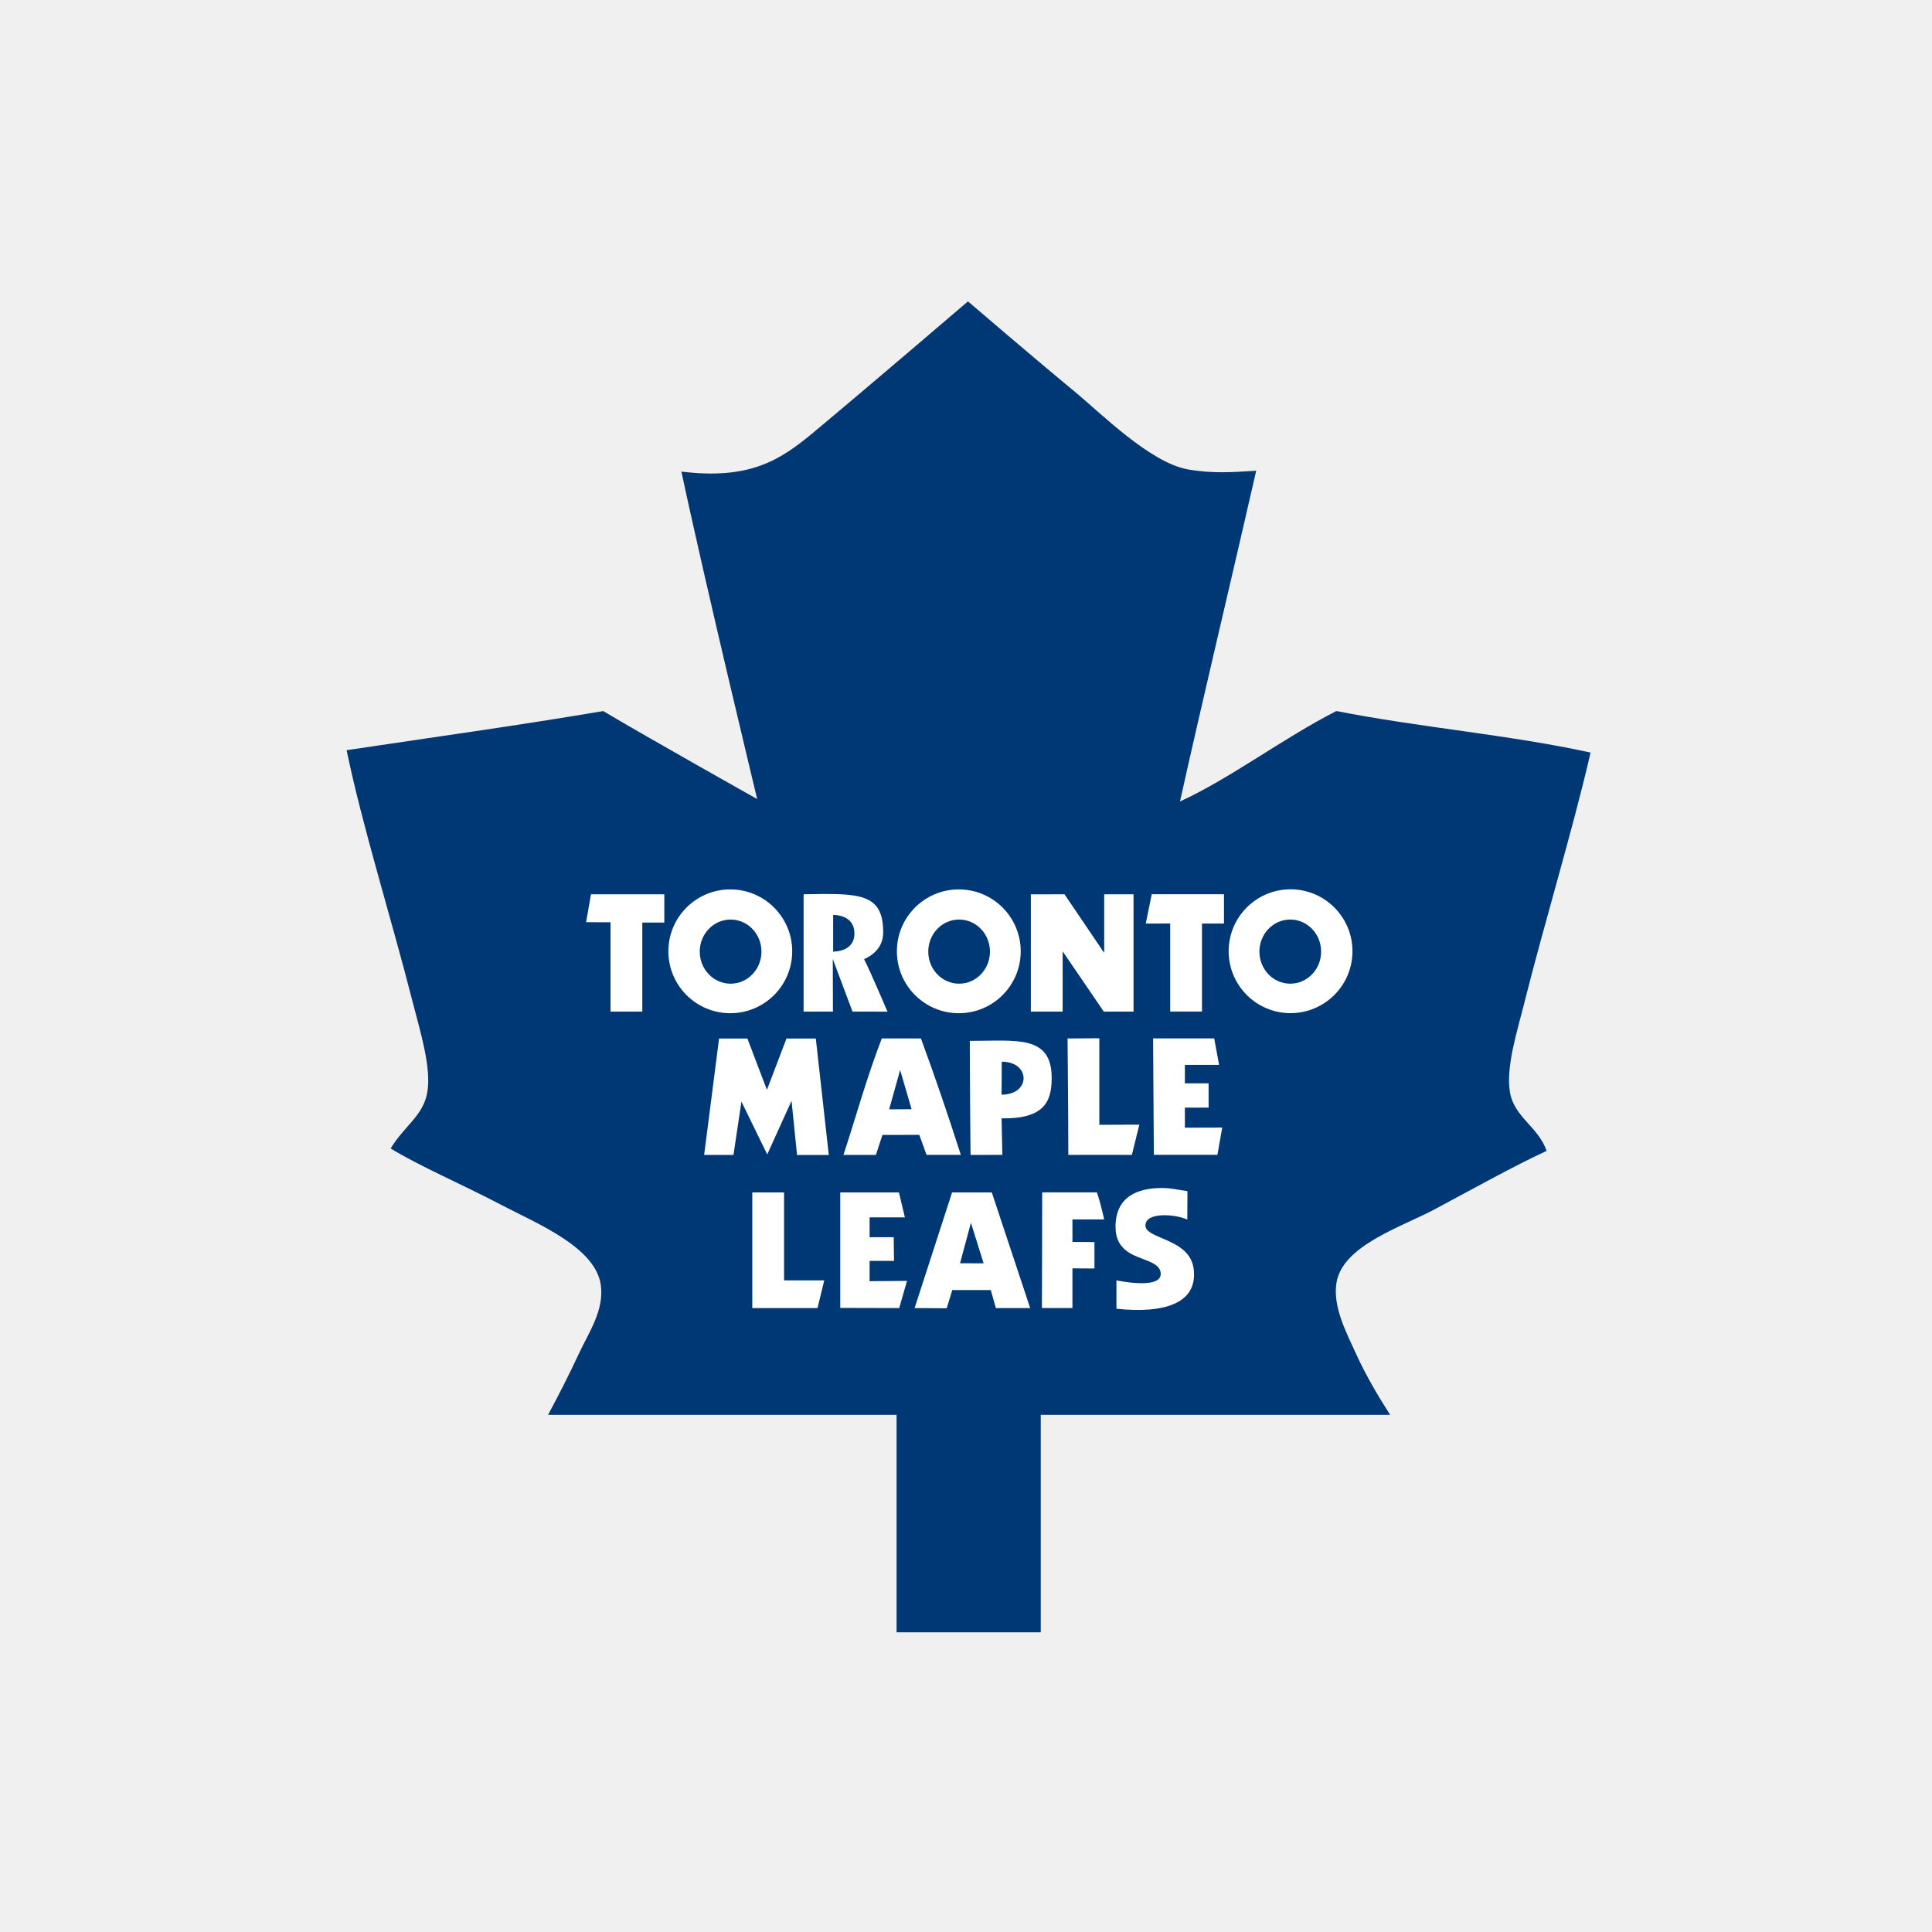
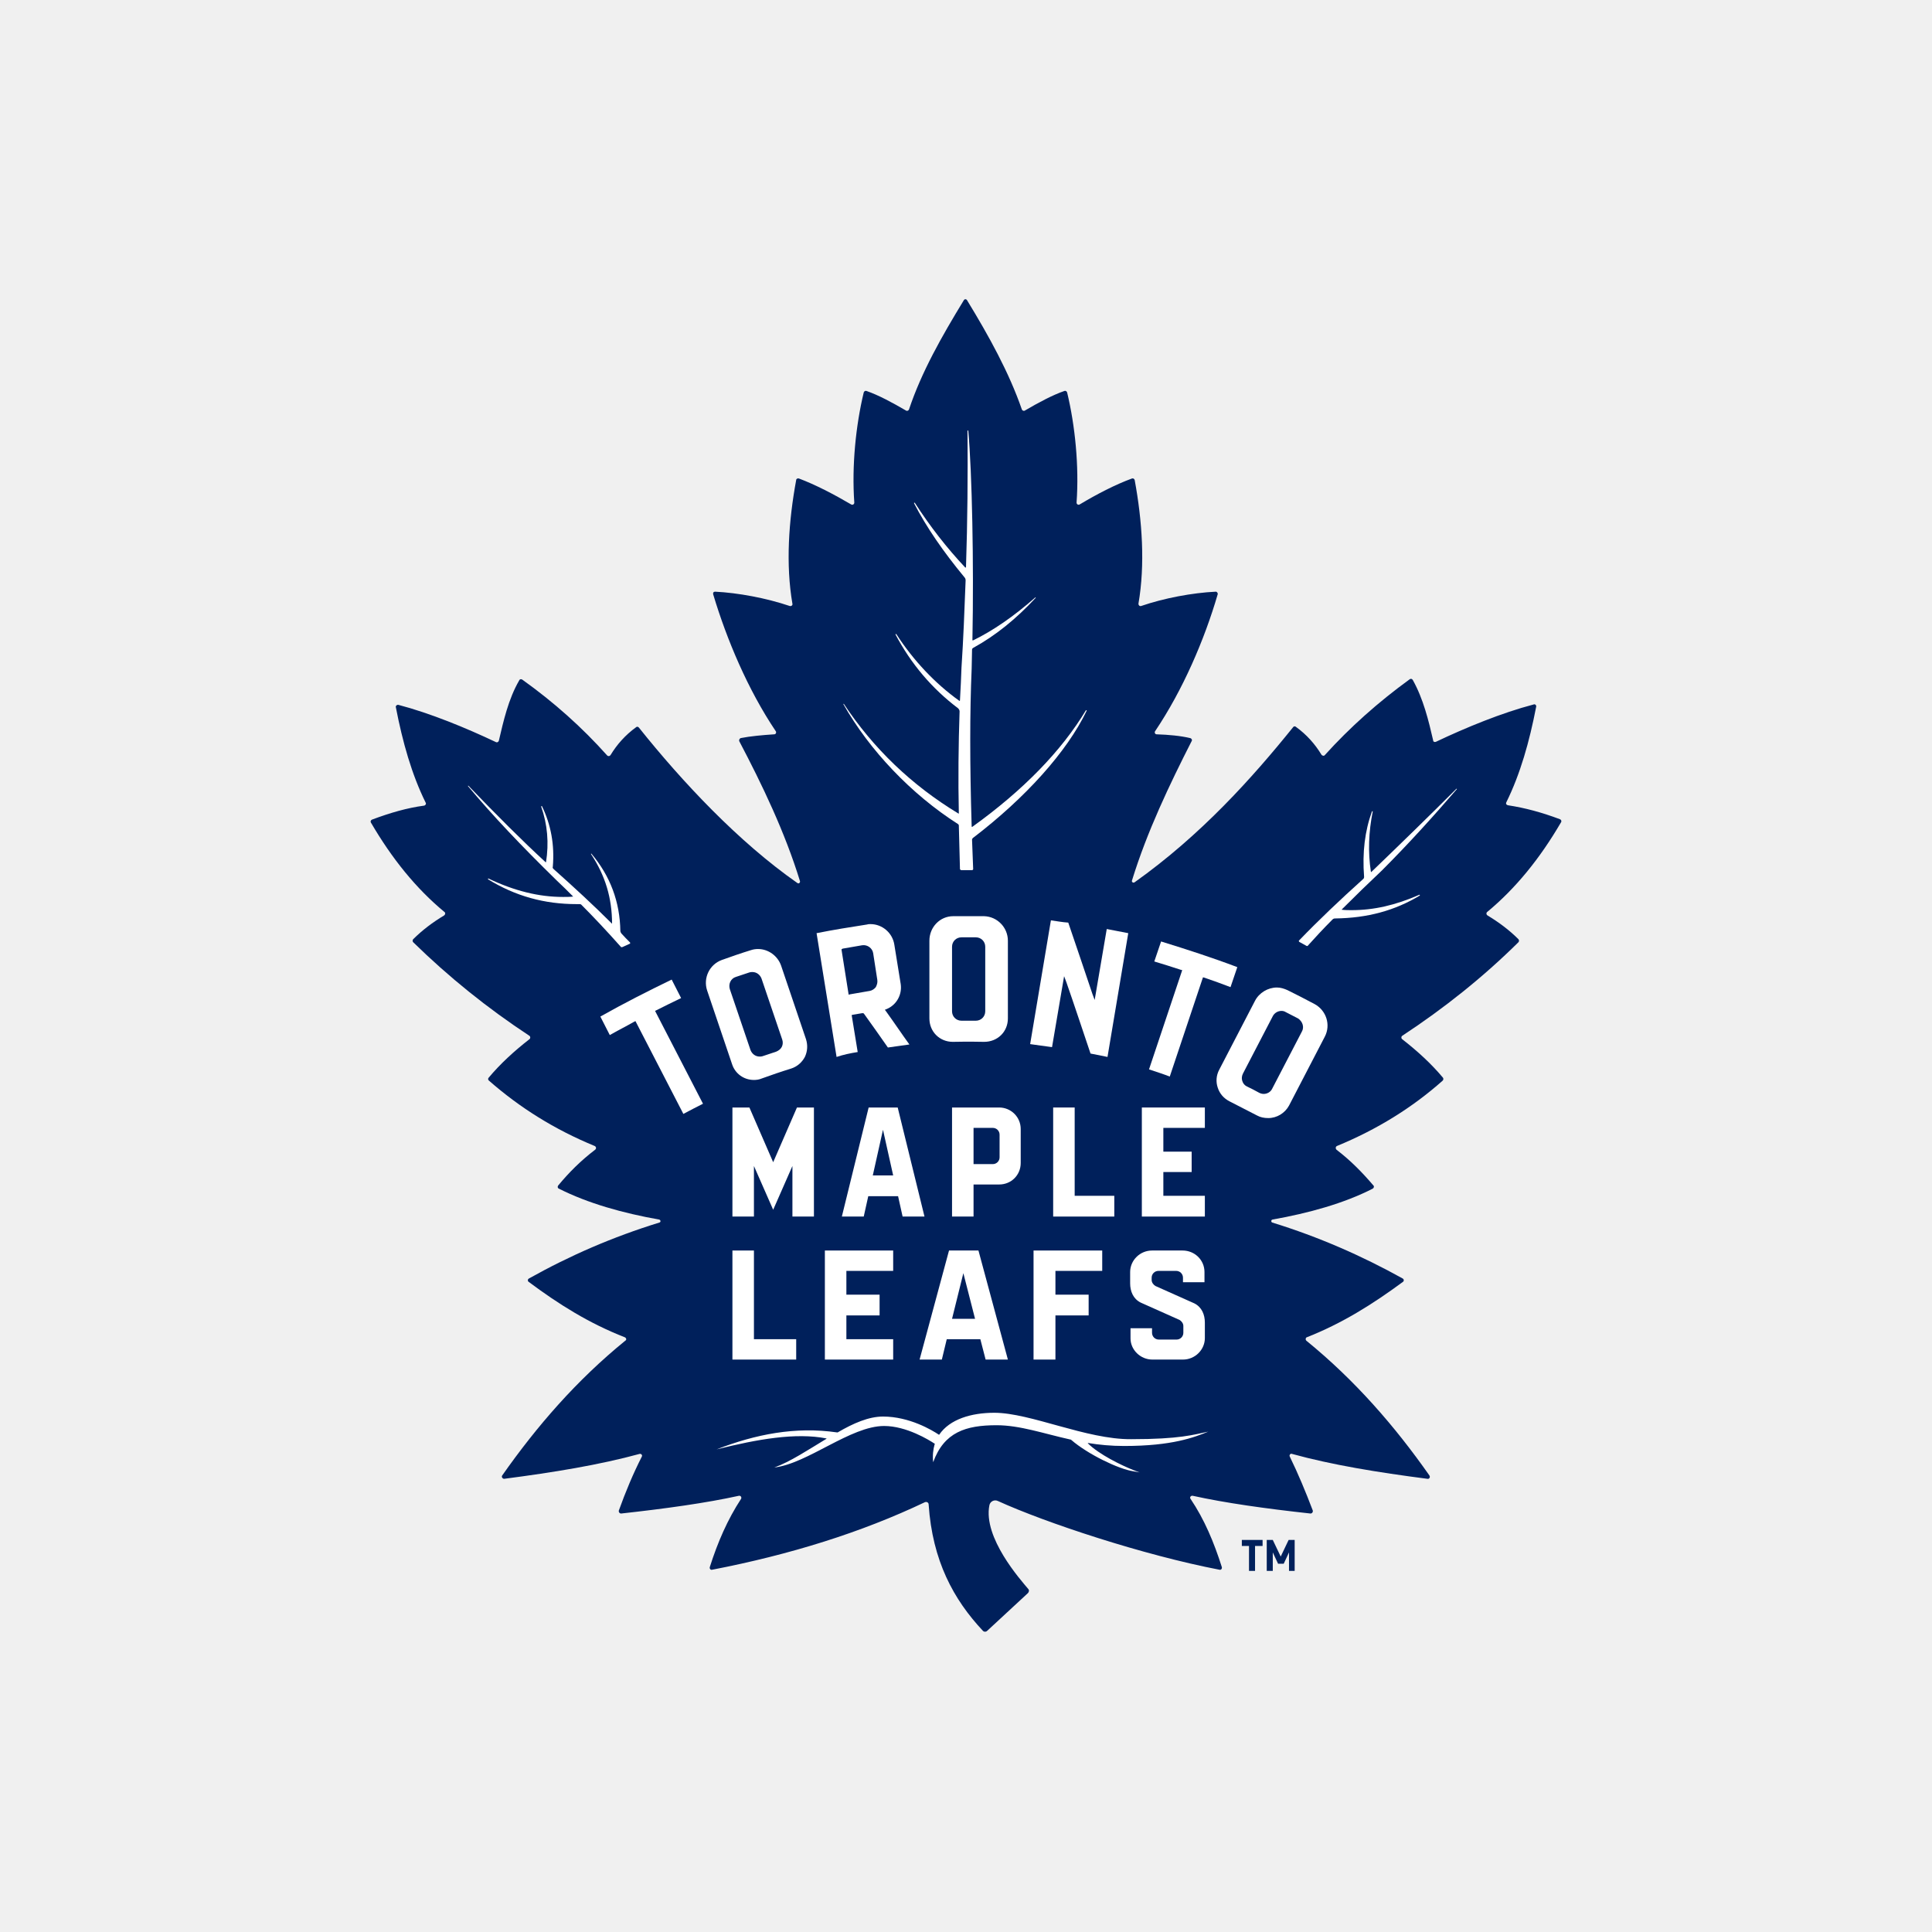
- <svg xmlns="http://www.w3.org/2000/svg" width="512" height="512" viewBox="0 0 512 512">
-   <g transform="translate(91.108 78.017)" fill="none" fill-rule="evenodd">
-     <path d="M60.587 153.066H271.95l-22.2 122.083H80.475L60.588 153.06z" fill="#FFF" />
-     <path d="M129.683 164.457c2.807 0 5.64 1.348 5.64 4.857.056 2.915-1.997 4.776-5.64 4.856v-9.713z" fill="#003876" />
-     <path d="M174.372 203.34c7.666 0 7.773 8.742-.052 8.742l.052-8.742z" fill="#003876" />
-     <path d="M147.44 205.538l3.035 10.4-5.95.03 2.914-10.43z" fill="#003876" />
-     <path d="M166.202 246.032l3.36 10.745-6.253-.013 2.89-10.732z" fill="#003876" />
-     <path d="M312.92 187.473c5.33-21.157 12.97-46.3 17.486-66.052-21.413-4.7-45.554-6.69-67.358-11.01-14.155 7.22-28.25 17.95-41.45 23.97 6.488-29.13 13.594-58.64 20.2-87.65-6.437.41-11.793.78-18.135-.36-10.073-1.82-23.058-14.922-30.338-20.92-10.175-8.373-27.91-23.6-27.91-23.6S138.57 24.84 124.448 36.6c-8.873 7.392-16.89 12.56-34.975 10.36 6.24 29.38 20.078 86.777 20.078 86.777s-29.29-16.44-40.8-23.314c-22.34 3.786-45.28 6.964-68 10.365 4.11 20.007 11.82 44.418 17.49 66.7 1.96 7.678 5.03 17.384 3.89 23.962-1.09 6.285-6.08 8.84-9.71 14.892 7.95 4.854 18.44 9.24 29.84 15.216 8.94 4.683 24.55 10.99 25.86 21.044.875 6.712-3.185 12.454-5.83 18.133-2.563 5.515-5.27 10.84-8.16 16.19h92.36v57.63h38.21v-57.63h92.585c-3.355-5.234-6.49-10.6-9.04-16.19-2.605-5.723-6.187-12.46-5.18-18.78 1.574-9.895 17.225-14.8 25.905-19.43 10.83-5.77 20.924-11.45 29.792-15.54-2.213-6.404-8.58-8.912-9.715-15.54-1.145-6.7 1.92-16.16 3.887-23.965zm-102.088 32.554l-1.984 8.015h-16.84c0-10.577-.202-30.856-.202-30.856l8.42-.054v22.935l10.606-.04zm-28.74-61.034l8.904-.013 10.523 15.54v-15.54h7.77v31.083h-7.88L190.5 174.09v15.973h-8.42v-31.07h.005zm-19.107-1.308c9.06 0 16.408 7.345 16.408 16.405 0 9.06-7.347 16.406-16.408 16.406-9.06 0-16.408-7.346-16.408-16.406 0-9.06 7.345-16.405 16.408-16.405zm.525 70.357h-9.066l-1.93-5.302-9.77.013-1.728 5.29h-8.595c3.46-10.576 6.24-20.755 10.16-30.857h10.37c3.77 10.268 7.17 20.227 10.57 30.856zM84.94 166.48h-5.828v23.583h-8.42V166.4l-6.477-.027 1.295-7.393h19.43v7.5zm1.08 7.61c0-9.06 7.346-16.405 16.407-16.405 9.06 0 16.408 7.345 16.408 16.405 0 9.06-7.347 16.406-16.408 16.406-9.06 0-16.408-7.344-16.408-16.406zm39.52 94.546h-17.284v-30.652h8.42v23.314h10.647l-1.782 7.338zm-5.423-40.58l-1.458-14.342-6.44 14.207-6.84-14-2.11 14.13H95.5l3.955-30.85h7.502l5.18 13.6 5.182-13.6h7.77l3.44 30.86-8.42.01zm1.74-37.993V158.98c14.532-.27 21.09-.472 21.09 10.05 0 3.16-1.664 5.606-5.06 7.125 2.07 4.19 6.195 13.923 6.195 13.923l-9.27-.015-5.223-13.95.04 13.95h-7.78zm25.34 78.573l-15.625-.04v-30.612h15.544l1.578 6.61h-9.35v5.263h6.395l.08 6.273h-6.48v5.383l9.92-.08-2.07 7.203zm25.61 0l-1.35-4.776h-10.2l-1.484 4.83-8.5-.054 9.93-30.652h10.525l10.173 30.652h-9.09zm1.513-50.267l.202 9.67-8.422.01s-.2-20.08-.2-30.22c12.466 0 21.697-1.65 21.697 9.85 0 6.47-2.186 10.84-13.277 10.68zm24.61 32.78v7l-5.83-.04v10.52h-8.094s.08-20.29.08-30.65h14.492c.864 2.37 1.942 7.17 1.942 7.17h-8.42v5.95l5.83.04zm5.83 17.67v-7.53s11.66 2.53 11.74-1.65c.055-2.91-3.976-3.51-7.156-5.01-3.692-1.75-4.825-4.38-4.825-7.54 0-7.85 5.66-10.27 12.25-10.27 2.51 0 3.69.39 6.81.833 0 2.59-.04 4.93-.04 7.52-3.23-1.45-11.09-2.08-11.09 1.59s11.82 3.32 12.79 11.574c1.06 9.084-7.8 11.807-20.49 10.474zm26.756-40.79h-16.84l-.202-30.86h16.193l1.295 7.013h-9.067v4.91h6.287v6.426h-6.287v5.313l9.905-.03-1.284 7.22zm1.74-61.29h-5.828v23.31h-8.42v-23.33l-6.476.02 1.58-7.77h19.147v7.77h-.01zm17.65 23.74c-9.06 0-16.407-7.35-16.407-16.41s7.34-16.406 16.4-16.406c9.06 0 16.41 7.345 16.41 16.405 0 9.06-7.35 16.403-16.41 16.403z" fill="#003876" />
-     <ellipse fill="#003876" cx="102.509" cy="174.172" rx="8.177" ry="8.5" />
-     <ellipse fill="#003876" cx="163.066" cy="174.172" rx="8.177" ry="8.5" />
-     <ellipse fill="#003876" cx="250.825" cy="174.172" rx="8.177" ry="8.5" />
+ <svg xmlns="http://www.w3.org/2000/svg" version="1.1" id="Layer_1" x="0px" y="0px" width="512px" height="512px" viewBox="0 0 512 512" style="enable-background:new 0 0 512 512;" xml:space="preserve">
+   <style type="text/css">
+ 	.st0{fill:#00205B;}
+ 	.st1{fill:#FFFFFF;}
+ </style>
+   <g id="XMLID_1214_">
+     <path class="st0" d="M332.6,409.7v6.6H331v-6.6h-1.9v-1.6h5.5v1.6H332.6z M341.6,416.3v-4.9l-1.4,3h-1.5l-1.4-3v4.9h-1.6v-8.2h1.6   l2.1,4.4l2.1-4.4h1.6v8.2H341.6z" />
+     <path id="XMLID_34_" class="st0" d="M413.7,217.9c0.2-0.3,0-0.7-0.3-0.8c-4.8-1.8-9.2-3-13.8-3.7c-0.4-0.1-0.6-0.4-0.4-0.8   c3.7-7.5,6.1-16,7.9-25.3c0.1-0.4-0.3-0.8-0.7-0.6c-8.4,2.2-17.9,6.1-25.9,9.9c-0.3,0.1-0.7,0-0.7-0.4c-1.2-5.2-2.6-11-5.4-16   c-0.2-0.3-0.5-0.4-0.8-0.2c-8.4,6.1-15.9,12.8-22.5,20.1c-0.2,0.3-0.7,0.2-0.9-0.1c-1.7-2.8-3.9-5.3-6.8-7.4   c-0.2-0.2-0.6-0.1-0.7,0.1c-10.8,13.4-24.4,28.6-42,41.1c-0.4,0.3-0.9-0.1-0.7-0.5c4-13,10-25.5,15.8-36.9c0.2-0.3,0-0.7-0.4-0.8   c-2.5-0.6-5.7-0.9-8.9-1c-0.4,0-0.6-0.5-0.4-0.8c7.4-11,13.1-24.3,16.6-36.3c0.1-0.3-0.2-0.7-0.5-0.7c-6.2,0.3-13.7,1.7-19.8,3.8   c-0.4,0.1-0.7-0.2-0.7-0.6c1.8-10.4,1-22-1-32.8c-0.1-0.3-0.4-0.5-0.7-0.4c-4.4,1.6-9.4,4.2-13.9,6.9c-0.4,0.2-0.8-0.1-0.8-0.5   c0.7-9.7-0.4-20.5-2.5-29.2c-0.1-0.3-0.4-0.5-0.7-0.4c-3.2,1.1-6.9,3.1-10.5,5.2c-0.3,0.2-0.7,0-0.8-0.3   c-3.4-9.8-8.7-19.4-14.5-28.9c-0.2-0.4-0.7-0.4-0.9,0c-5.8,9.5-11.2,19-14.5,28.9c-0.1,0.3-0.5,0.5-0.8,0.3   c-3.6-2.1-7.3-4.1-10.5-5.2c-0.3-0.1-0.6,0.1-0.7,0.4c-2.1,8.7-3.2,19.5-2.5,29.2c0,0.4-0.4,0.7-0.8,0.5c-4.6-2.7-9.6-5.3-13.9-6.9   c-0.3-0.1-0.7,0.1-0.7,0.4c-2,10.8-2.8,22.4-1,32.8c0.1,0.4-0.3,0.7-0.7,0.6c-6.2-2.1-13.7-3.5-19.8-3.8c-0.4,0-0.6,0.3-0.5,0.7   c3.6,12,9.2,25.3,16.6,36.3c0.2,0.3,0,0.8-0.4,0.8c-3.1,0.2-6.4,0.5-8.9,1c-0.3,0.1-0.5,0.5-0.4,0.8C202,208,208,220.5,212,233.5   c0.1,0.4-0.3,0.8-0.7,0.5c-15.6-10.9-30.5-26.8-42-41.2c-0.2-0.2-0.5-0.3-0.7-0.1c-2.9,2.1-5.1,4.6-6.8,7.4   c-0.2,0.3-0.6,0.4-0.9,0.1c-6.6-7.4-14.1-14.1-22.5-20.1c-0.3-0.2-0.7-0.1-0.8,0.2c-2.9,5-4.2,10.9-5.4,16   c-0.1,0.3-0.4,0.5-0.7,0.4c-8-3.8-17.5-7.7-25.9-9.9c-0.4-0.1-0.8,0.3-0.7,0.6c1.8,9.3,4.2,17.8,7.9,25.3c0.2,0.3,0,0.7-0.4,0.8   c-4.5,0.6-9,1.9-13.8,3.7c-0.3,0.1-0.5,0.5-0.3,0.8c5.6,9.6,12,17.5,19.5,23.7c0.3,0.2,0.2,0.7-0.1,0.9c-3,1.8-5.8,3.9-8.2,6.3   c-0.2,0.2-0.2,0.6,0,0.8c9.4,9.2,19.7,17.5,30.8,24.8c0.3,0.2,0.3,0.7,0,0.9c-4.1,3.2-7.7,6.5-10.8,10.2c-0.2,0.2-0.2,0.6,0.1,0.8   c8.1,7.1,17.3,12.9,28,17.3c0.4,0.2,0.5,0.7,0.1,1c-3.8,2.9-6.9,6-9.8,9.5c-0.2,0.3-0.1,0.7,0.2,0.8c7.7,3.9,17,6.5,26.6,8.2   c0.4,0.1,0.5,0.7,0,0.8c-12.3,3.8-23.6,8.7-34.5,14.8c-0.4,0.2-0.4,0.7-0.1,0.9c7.9,5.9,16,11,25.5,14.7c0.4,0.2,0.5,0.7,0.1,0.9   c-12.9,10.5-23.4,22.6-32.6,35.7c-0.3,0.4,0.1,0.9,0.5,0.9c13.1-1.7,25.3-3.7,35.9-6.6c0.4-0.1,0.8,0.3,0.6,0.7   c-2.3,4.5-4.3,9.3-6.1,14.3c-0.1,0.4,0.2,0.8,0.6,0.8c11.8-1.3,22.6-2.8,31.2-4.7c0.5-0.1,0.8,0.4,0.6,0.8   c-3.6,5.5-6.2,11.5-8.3,18.1c-0.1,0.4,0.2,0.8,0.6,0.7c20.7-4,39.6-9.9,56.4-17.9c0.5-0.2,1,0.1,1,0.6c1,14.9,6.6,25.2,14.4,33.5   c0.3,0.3,0.8,0.3,1.1,0l10.8-10c0.3-0.3,0.4-0.8,0.1-1.1c-2.1-2.5-12-13.6-10.3-22.2c0.2-1,1.3-1.6,2.3-1.1   c12.5,5.7,38.4,14.3,58.7,18.2c0.4,0.1,0.7-0.3,0.6-0.7c-2.1-6.6-4.6-12.6-8.3-18.1c-0.3-0.4,0.1-0.9,0.6-0.8   c8.6,1.9,19.3,3.4,31.2,4.7c0.4,0,0.7-0.4,0.6-0.8c-1.9-5-3.9-9.8-6.1-14.3c-0.2-0.4,0.2-0.9,0.6-0.7c10.5,2.9,22.7,4.9,35.9,6.6   c0.5,0.1,0.8-0.5,0.5-0.9c-9.2-13.1-19.7-25.2-32.6-35.7c-0.3-0.3-0.2-0.8,0.1-0.9c9.4-3.7,17.5-8.8,25.5-14.7   c0.3-0.2,0.3-0.7-0.1-0.9c-10.8-6-22.2-11-34.5-14.8c-0.4-0.1-0.4-0.7,0-0.8c9.6-1.7,19-4.3,26.6-8.2c0.3-0.2,0.4-0.6,0.2-0.8   c-2.9-3.4-6-6.6-9.8-9.5c-0.3-0.3-0.3-0.8,0.1-1c10.7-4.4,20-10.2,28-17.3c0.2-0.2,0.3-0.5,0.1-0.8c-3.1-3.7-6.7-7-10.8-10.2   c-0.3-0.2-0.3-0.7,0-0.9c11.1-7.3,21.4-15.5,30.8-24.8c0.2-0.2,0.2-0.6,0-0.8c-2.4-2.4-5.2-4.5-8.2-6.3c-0.3-0.2-0.4-0.6-0.1-0.9   C401.7,235.4,408.1,227.5,413.7,217.9z" />
+     <g id="XMLID_1243_">
+       <path id="XMLID_1213_" class="st1" d="M253.9,218.4c0.1,0.1,0.2,0.2,0.2,0.3c0.1,4.1,0.2,7.9,0.3,11.6c0,0.1,0.1,0.2,0.3,0.3    l2.9,0h0h0c0.1,0,0.1,0,0.2-0.1c0.1-0.1,0.1-0.1,0.1-0.2c-0.1-2.6-0.2-5.2-0.3-7.8c0-0.1,0.1-0.3,0.2-0.4    c13.9-10.6,25-22.9,30.2-33.8l-0.2-0.1c-6.5,10.8-16.6,21.2-30.1,30.9c-0.1,0.1-0.2,0-0.2-0.1c-0.5-16.6-0.5-30.2,0-41.8    c0-1.6,0.1-3.2,0.1-5c0-0.2,0.1-0.4,0.3-0.5c6-3.3,11.4-7.7,16.6-13.3l-0.1-0.1c-5.8,5.1-11.2,8.8-16.5,11.4c-0.1,0-0.1,0-0.2,0    c0,0,0-0.1,0-0.1c0.4-20.4-0.1-44.3-1.1-55.5l-0.2,0c0.1,11.9,0,24.1-0.4,36.2c0,0.1-0.1,0.1-0.1,0.1c0,0,0,0-0.1,0    c-4.9-5.2-9.4-11-13.4-17.2l-0.2,0.1c3.3,6.4,7.7,12.8,13.4,19.7c0.2,0.2,0.3,0.5,0.3,0.8c-0.3,7.9-0.6,15.7-1.1,23.2    c-0.1,2.6-0.2,5.3-0.4,8.6c0,0.1-0.1,0.2-0.2,0.1c-6.3-4.5-12.1-10.6-16.7-17.7l-0.2,0.1c4.1,7.8,9.7,14.4,16.6,19.6    c0.2,0.2,0.4,0.5,0.4,0.8c-0.3,9-0.4,18-0.2,27c0,0,0,0,0,0.1c0,0-0.1,0-0.1,0c-12.4-7.5-22.6-17.3-30.4-29.1l-0.1,0.1    C230.4,198.8,241.5,210.5,253.9,218.4z" />
+       <path id="XMLID_1212_" class="st1" d="M164.8,251c0,0,0.1,0,0.1,0l2-0.9c0.1,0,0.1-0.1,0.1-0.2c0-0.1,0-0.1-0.1-0.2    c-0.7-0.7-1.5-1.5-2.2-2.3c-0.2-0.2-0.2-0.4-0.3-0.6c-0.1-7.8-2.7-14.7-7.7-20.6l-0.1,0.1c3.8,5.7,5.6,11.7,5.6,18.5c0,0,0,0,0,0    c-4.8-4.8-10-9.6-15.5-14.5c-0.2-0.2-0.3-0.4-0.2-0.6c0.5-5.8-0.5-11.2-2.9-16.1l-0.2,0.1c1.7,4.8,2.1,9.7,1.3,14.8l-0.1,0    c-6.1-5.6-12.8-12.3-20.5-20.3l-0.1,0.1c6.5,7.8,14.2,15.9,23.5,25c1.4,1.3,2.8,2.7,4.4,4.3c-0.9,0.1-1.8,0.1-2.7,0.1    c-6.4,0-12.9-1.6-19.8-4.9l-0.1,0.2c7.3,4.5,15,6.6,23.5,6.6c0.3,0,0.6,0,0.9,0c0.1,0,0.3,0.1,0.3,0.1c3.1,3.1,6.6,6.8,10.6,11.3    C164.6,251,164.7,251,164.8,251z" />
+       <path id="XMLID_1211_" class="st1" d="M366.2,230.7c7.1-7.1,13.7-14.4,19.9-21.6l-0.1-0.1c-7.3,7.3-14.7,14.5-22.6,22.1    c0,0,0,0,0,0c0,0-0.1,0-0.1-0.1c-0.8-5.1-0.6-10.6,0.5-16l-0.2,0c-1.9,5.2-2.6,10.9-2.1,17.4c0,0.2-0.1,0.5-0.3,0.6    c-6,5.4-11.7,10.8-16.9,16.2c-0.1,0.1-0.1,0.1-0.1,0.2c0,0.1,0.1,0.1,0.1,0.2l2,1.1c0,0,0.1,0,0.1,0c0.1,0,0.2,0,0.2-0.1    c1.9-2.1,4-4.4,6.5-6.9c0.2-0.2,0.4-0.3,0.7-0.3c8.6-0.1,15.9-2.1,22.5-6.1l-0.1-0.2c-6.4,2.8-12.1,4.1-18,4.1    c-0.8,0-1.7,0-2.5-0.1c0,0-0.1,0-0.1,0c0,0,0,0,0-0.1C359.2,237.4,362.7,234,366.2,230.7z" />
+       <path id="XMLID_1210_" class="st1" d="M263.5,374.4c-6.1,0-11.8,1.7-14.6,5.8c0,0-0.1,0.1-0.1,0c-1.8-1.2-7.8-4.8-14.8-4.8    c-3.8,0-7.9,1.8-12,4.2c0,0-0.1,0-0.2,0c-11-1.6-21.6,0.5-31.9,4.5c10.8-2.7,21-4.5,29.1-2.9c0,0,0.1,0.1,0,0.1    c-4.8,2.9-9.6,6.1-13.8,7.6c8.8-1,20.2-11,29.1-11c5.9,0,11.9,3.7,13.4,4.7c0.1,0,0.1,0.1,0,0.1c-0.4,1.4-0.6,3-0.4,4.8    c2.9-8,8.7-9.8,16.8-9.8c6.2,0,12.4,2.2,19.6,3.8c0.1,0,0.1,0,0.2,0.1c4.4,3.8,12.5,7.7,16.4,8.3l1.7,0.3l-1.6-0.6    c-3.3-1.3-9.2-4.2-12.1-7.1c0,0,0-0.1,0-0.1c3,0.5,6.2,0.8,9.6,0.8c12.8,0,18.6-2.3,22.3-3.8c-3.9,0.8-7.5,2-20.4,2    C287.9,381.5,273.1,374.4,263.5,374.4z" />
+       <path id="XMLID_1209_" class="st1" d="M174,267.7c2.2-1.1,4.4-2.2,6.5-3.2l-2.5-4.9c-6.4,3.1-12.7,6.3-18.9,9.8l2.5,4.9    c2.1-1.2,4.3-2.3,6.4-3.5l0.4-0.2l12.7,24.6c1.7-0.9,3.4-1.8,5.2-2.7l-12.7-24.6L174,267.7z" />
+       <path id="XMLID_1271_" class="st1" d="M199.8,286.2c0.7,0,1.4-0.1,2.1-0.4c2.5-0.9,5.1-1.8,7.7-2.6c1.6-0.5,2.9-1.6,3.7-3.1    c0.7-1.5,0.8-3.1,0.3-4.7l-6.6-19.5c-0.9-2.6-3.4-4.4-6.1-4.4c-0.7,0-1.3,0.1-1.9,0.3c-2.6,0.8-5.2,1.7-7.7,2.6    c-3.3,1.2-5,4.8-3.9,8.1l6.6,19.5C194.8,284.5,197.1,286.2,199.8,286.2z M195,258.9c1.2-0.4,2.4-0.8,3.6-1.2    c0.3-0.1,0.5-0.1,0.8-0.1c1.1,0,2,0.7,2.4,1.7l5.5,16.2c0.2,0.6,0.2,1.3-0.1,1.9c-0.3,0.6-0.8,1-1.5,1.3c-1.2,0.4-2.4,0.8-3.6,1.2    c-0.3,0.1-0.5,0.1-0.8,0.1h0c-1.1,0-2-0.7-2.4-1.7l-5.5-16.2C193,260.7,193.7,259.3,195,258.9z" />
+       <path id="XMLID_1268_" class="st1" d="M260.8,276.1c3.6,0,6.3-2.7,6.3-6.2v-20.6c0-3.5-2.8-6.4-6.3-6.5c-1.4,0-2.7,0-4.1,0    c-1.4,0-2.7,0-4.1,0c-3.5,0-6.3,2.9-6.3,6.5v20.6c0,3.5,2.7,6.2,6.2,6.2C253.2,276.1,256.3,276,260.8,276.1z M252.3,250.9    c0-1.4,1.1-2.5,2.5-2.5c1.3,0,2.5,0,3.8,0c1.4,0,2.5,1.1,2.5,2.5V268c0,1.4-1.1,2.5-2.5,2.5c-1.3,0-2.5,0-3.8,0    c-1.4,0-2.5-1.1-2.5-2.5V250.9z" />
+       <path id="XMLID_1265_" class="st1" d="M250.9,354.9h8.9l1.4,5.4h5.9l-7.8-28.9h-7.8l-7.8,28.9h5.9L250.9,354.9z M255.3,337.4    l3.1,12.1h-6.1L255.3,337.4z" />
+       <path id="XMLID_1262_" class="st1" d="M270.5,308.2v-9c0-3.2-2.6-5.7-5.7-5.7h-12.5v28.9h5.7v-8.5h6.8    C268,313.9,270.5,311.4,270.5,308.2z M264.9,306.7c0,1-0.8,1.8-1.8,1.8H258v-9.6h5.1c1,0,1.8,0.8,1.8,1.8V306.7z" />
+       <polygon id="XMLID_1200_" class="st1" points="194.1,331.4 194.1,360.3 211,360.3 211,354.9 199.8,354.9 199.8,331.4   " />
+       <polygon id="XMLID_1199_" class="st1" points="215.7,293.5 211.2,293.5 204.9,308 198.6,293.5 194.1,293.5 194.1,322.4     199.8,322.4 199.8,309 204.9,320.6 210,309 210,322.4 215.7,322.4   " />
+       <path id="XMLID_1257_" class="st1" d="M227.3,278.8l-1.6-9.8l0.4-0.1c0.8-0.1,1.6-0.3,2.4-0.4l0.3,0l0.2,0.2    c2.1,2.9,4.2,5.9,6.3,8.9c1.9-0.3,3.8-0.5,5.7-0.8c-2.1-2.9-4.1-5.9-6.2-8.8l-0.3-0.4l0.5-0.2c2.6-1.1,4.1-3.8,3.7-6.6l-1.7-10.5    c-0.5-3.1-3.2-5.4-6.3-5.4c-0.3,0-0.6,0-0.9,0.1c-4.5,0.7-8.9,1.4-13.4,2.3l5.3,32.8C223.5,279.5,225.4,279.1,227.3,278.8z     M223.3,251.4c1.7-0.3,3.5-0.6,5.2-0.9c1.4-0.2,2.7,0.8,2.9,2.1l1.1,7.1c0.1,0.7-0.1,1.3-0.4,1.9c-0.4,0.5-1,0.9-1.6,1    c-1.7,0.3-3.5,0.6-5.2,0.9l-0.4,0.1l-1.9-12L223.3,251.4z" />
+       <path id="XMLID_1254_" class="st1" d="M239.2,322.4h5.8l-7.1-28.9h-7.7l-7.1,28.9h5.8l1.2-5.4h7.9L239.2,322.4z M231.3,311.5    l2.7-12.1l2.7,12.1H231.3z" />
+       <polygon id="XMLID_1194_" class="st1" points="292.1,336.8 292.1,331.4 273.9,331.4 273.9,360.3 279.7,360.3 279.7,348.6     288.5,348.6 288.5,343.1 279.7,343.1 279.7,336.8   " />
+       <path id="XMLID_1193_" class="st1" d="M278.5,243.9l-5.5,32.8c1.9,0.3,3.8,0.5,5.8,0.8l3.2-18.8l0.6,1.6    c2.2,6.3,4.3,12.7,6.4,18.9c1.5,0.3,3,0.6,4.5,0.9l5.5-32.8c-1.9-0.4-3.8-0.7-5.7-1.1l-3.2,18.8l-0.6-1.6    c-2.1-6.3-4.3-12.7-6.4-18.9C281.5,244.4,280,244.1,278.5,243.9z" />
+       <path id="XMLID_1192_" class="st1" d="M305.4,360.3h8.1c3.2,0,5.8-2.6,5.8-5.7v-4.1c0-2.1-0.8-4.1-2.8-5.1c0,0-10.1-4.5-10.3-4.6    c-0.5-0.3-1-0.9-1-1.6v-0.6c0-1,0.8-1.8,1.8-1.8l4.7,0c1,0,1.8,0.8,1.8,1.8v1.2h5.7v-2.7c0-3.2-2.6-5.7-5.8-5.7h-8.1    c-3.2,0-5.8,2.6-5.8,5.7v3c0,2.1,0.8,4.1,2.8,5.1c0,0,10.1,4.5,10.3,4.6c0.5,0.3,1,0.9,1,1.6v1.8c0,1-0.8,1.8-1.8,1.8l-4.7,0    c-1,0-1.8-0.8-1.8-1.8v-1.2h-5.7v2.7C299.6,357.7,302.2,360.3,305.4,360.3z" />
+       <polygon id="XMLID_1191_" class="st1" points="319.3,316.9 308.3,316.9 308.3,310.6 315.8,310.6 315.8,305.2 308.3,305.2     308.3,298.9 319.3,298.9 319.3,293.5 302.6,293.5 302.6,322.4 319.3,322.4   " />
+       <polygon id="XMLID_1190_" class="st1" points="295.3,316.9 284.8,316.9 284.8,293.5 279.1,293.5 279.1,322.4 295.3,322.4   " />
+       <path id="XMLID_1189_" class="st1" d="M310,285.3l8.8-26.3l0.4,0.1c2.3,0.8,4.6,1.6,6.9,2.5l1.8-5.3c-6.6-2.5-13.4-4.7-20.2-6.8    l-1.8,5.3c2.3,0.7,4.6,1.4,7,2.2l0.4,0.1l-8.8,26.3C306.3,284,308.2,284.6,310,285.3z" />
+       <polygon id="XMLID_1188_" class="st1" points="236.7,336.8 236.7,331.4 218.6,331.4 218.6,360.3 236.7,360.3 236.7,354.9     224.3,354.9 224.3,348.6 233.1,348.6 233.1,343.1 224.3,343.1 224.3,336.8   " />
+       <path id="XMLID_1244_" class="st1" d="M348.4,266.1c-2.4-1.3-4.8-2.5-7.2-3.7c-0.9-0.4-1.8-0.7-2.8-0.7c-2.4,0-4.7,1.4-5.8,3.5    l-9.5,18.3c-0.8,1.5-0.9,3.2-0.4,4.7c0.5,1.6,1.6,2.9,3.2,3.7c2.4,1.2,4.8,2.5,7.2,3.7c0.9,0.5,1.9,0.7,3,0.7    c2.3,0,4.4-1.3,5.5-3.3l9.5-18.3C352.7,271.6,351.5,267.8,348.4,266.1z M345,273.4l-7.9,15.2c-0.4,0.8-1.3,1.3-2.2,1.3    c-0.4,0-0.8-0.1-1.2-0.3c-1.1-0.6-2.2-1.2-3.3-1.7c-0.6-0.3-1-0.8-1.2-1.5c-0.2-0.6-0.1-1.3,0.2-1.9l7.9-15.2    c0.4-0.8,1.3-1.4,2.3-1.4c0.4,0,0.8,0.1,1.1,0.3c1.1,0.6,2.2,1.1,3.3,1.7C345.2,270.7,345.7,272.2,345,273.4z" />
+     </g>
  </g>
</svg>
